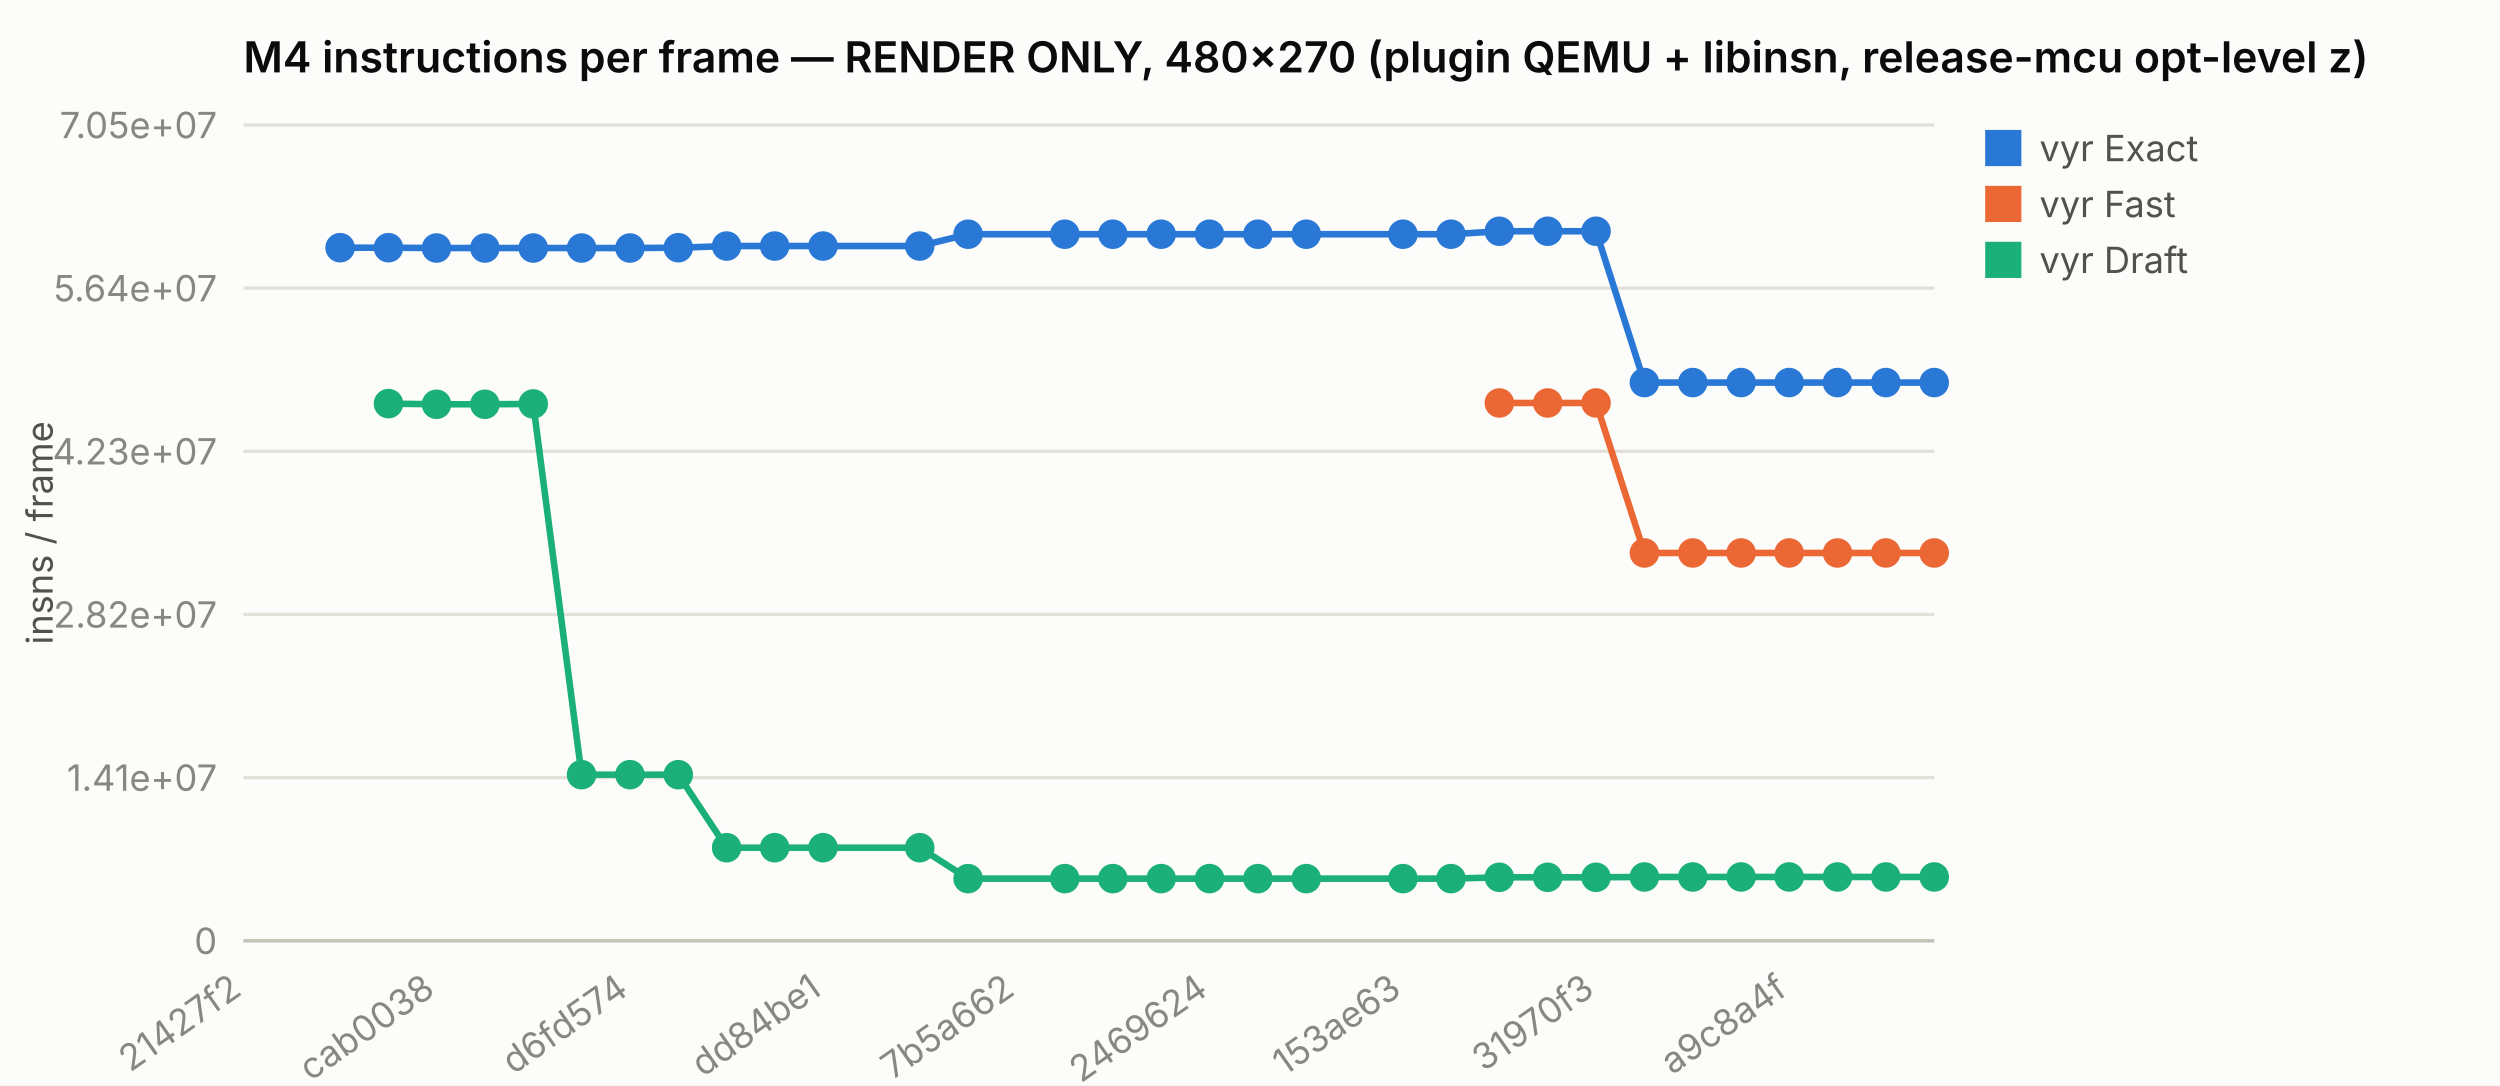
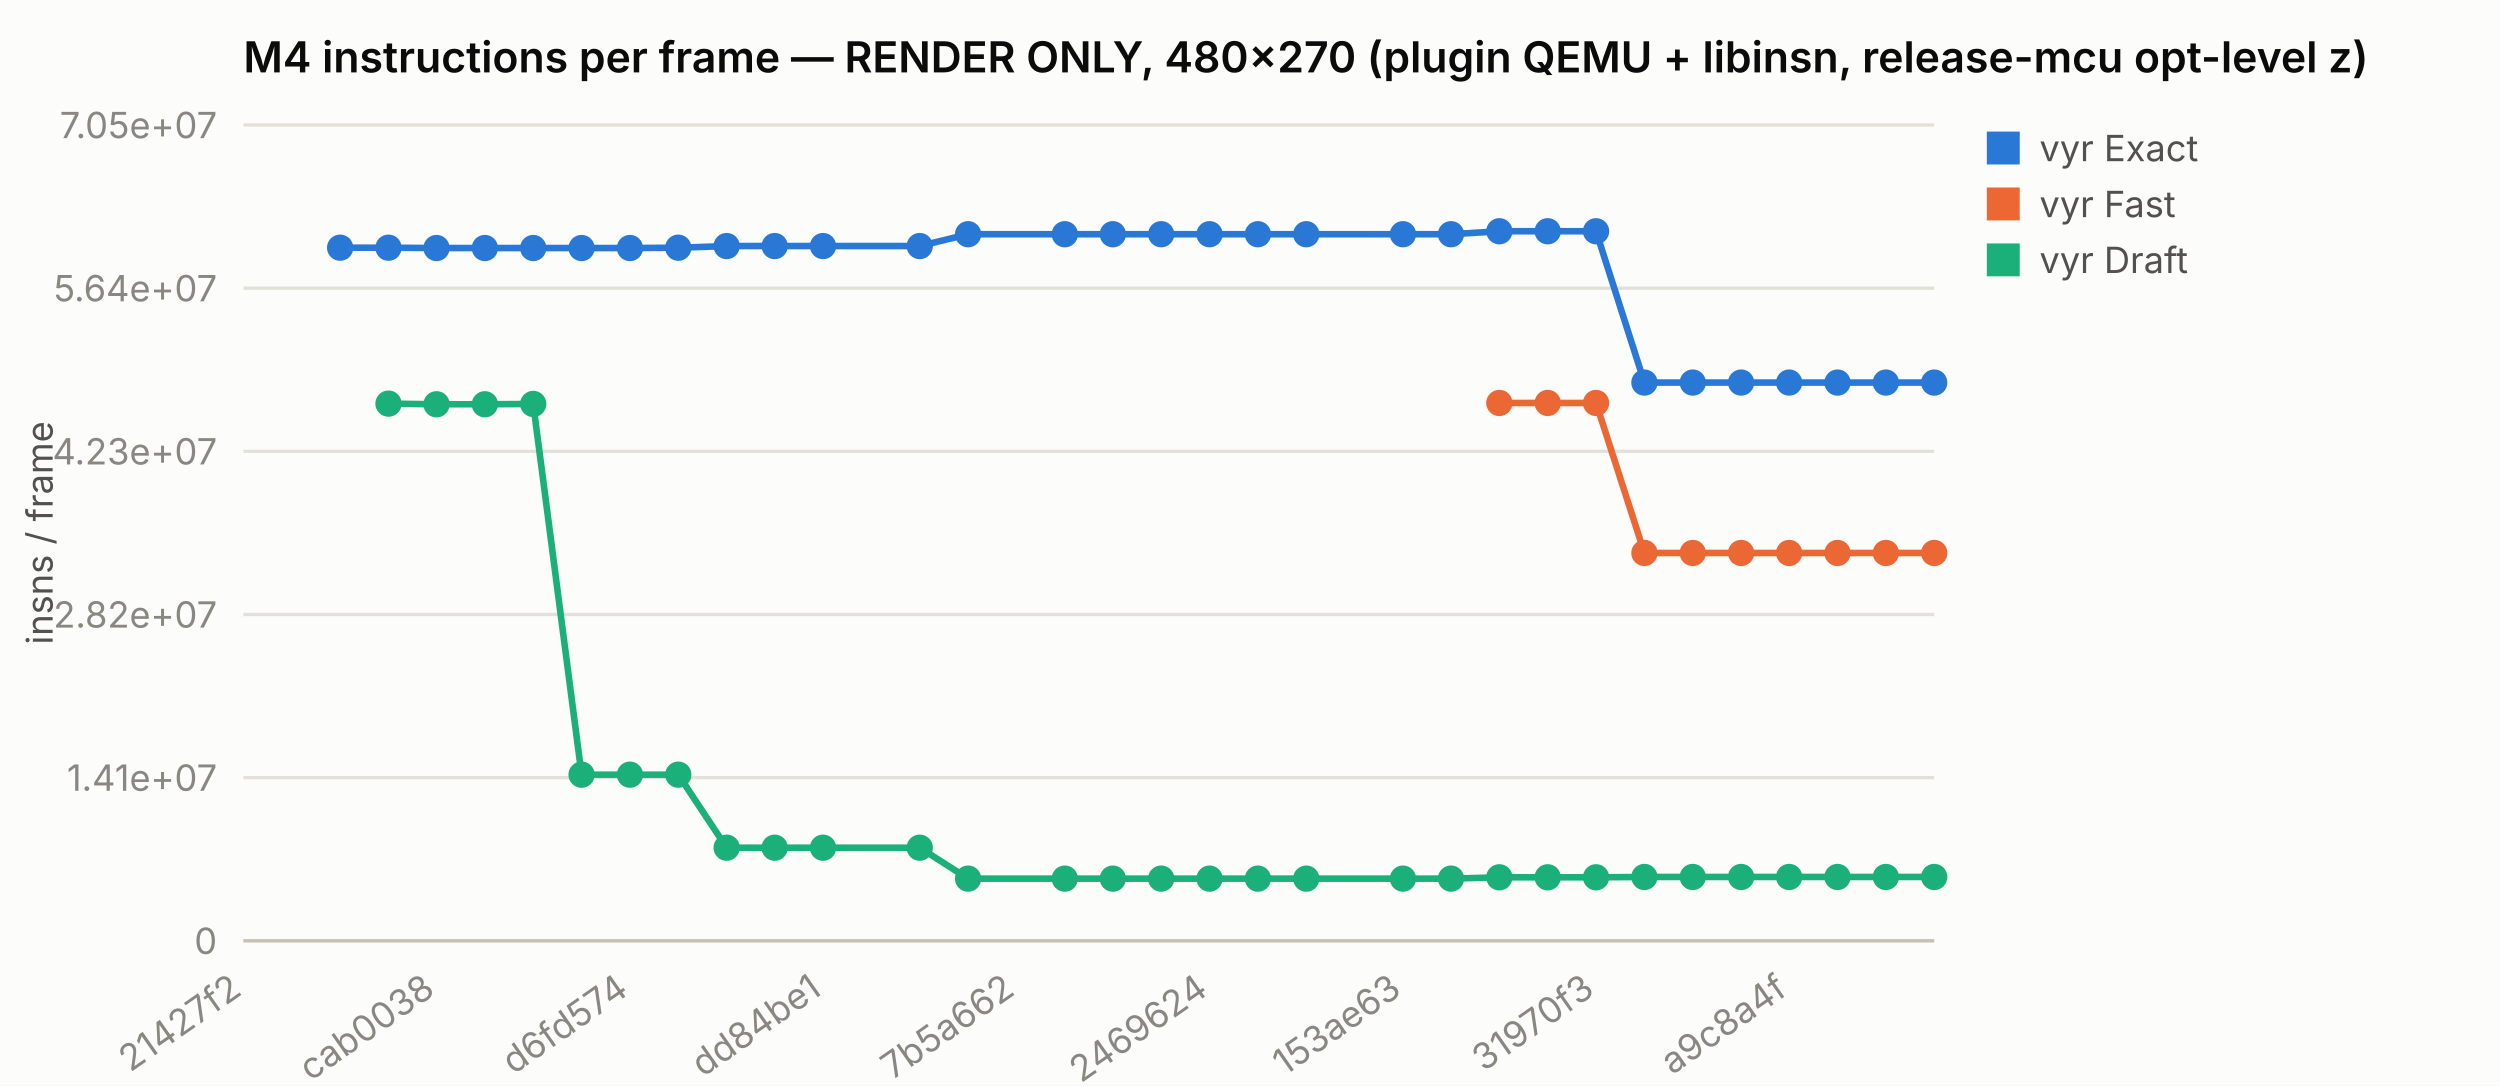
<svg xmlns="http://www.w3.org/2000/svg" viewBox="0 0 760 330" width="760" height="330" role="img" aria-label="M4 instructions per frame — RENDER ONLY, 480×270 (plugin QEMU + libinsn, release-mcu opt-level z)" font-size="11">
-   <style>
+   <style>  text  { font-family: system-ui, -apple-system, "Segoe UI", sans-serif; }
+   .tick { font-variant-numeric: tabular-nums; }
+ 
  .surface { fill: #fcfcfb; }
  .grid    { stroke: #e1e0d9; stroke-width: 1; }
  .axis    { stroke: #c3c2b7; stroke-width: 1; }
  .t-pri   { fill: #0b0b0b; }
  .t-sec   { fill: #52514e; }
  .t-mut   { fill: #898781; }
-   text     { font-family: system-ui, -apple-system, "Segoe UI", sans-serif; }
-   .tick    { font-variant-numeric: tabular-nums; }
+   .s1 { stroke: #2a78d6; }  .f1 { fill: #2a78d6; }
+   .s2 { stroke: #eb6834; }  .f2 { fill: #eb6834; }
+   .s3 { stroke: #1baf7a; }  .f3 { fill: #1baf7a; }
+   .s4 { stroke: #eda100; }  .f4 { fill: #eda100; }
+   .s5 { stroke: #e87ba4; }  .f5 { fill: #e87ba4; }
+   .s6 { stroke: #008300; }  .f6 { fill: #008300; }
  @media (prefers-color-scheme: dark) {
-     .surface { fill: #1a1a19; }
-     .grid    { stroke: #2c2c2a; }
-     .axis    { stroke: #383835; }
-     .t-pri   { fill: #ffffff; }
-     .t-sec   { fill: #c3c2b7; }
-     .t-mut   { fill: #898781; }
-     .s1 { fill: #3987e5; stroke: #3987e5; }
-     .s2 { fill: #d95926; stroke: #d95926; }
-     .s3 { fill: #199e70; stroke: #199e70; }
-     .s4 { fill: #c98500; stroke: #c98500; }
-     .s5 { fill: #d55181; stroke: #d55181; }
-     .s6 { fill: #008300; stroke: #008300; }
+   :root:not([data-theme="light"]) .surface { fill: #1a1a19; }
+   :root:not([data-theme="light"]) .grid    { stroke: #2c2c2a; stroke-width: 1; }
+   :root:not([data-theme="light"]) .axis    { stroke: #383835; stroke-width: 1; }
+   :root:not([data-theme="light"]) .t-pri   { fill: #ffffff; }
+   :root:not([data-theme="light"]) .t-sec   { fill: #c3c2b7; }
+   :root:not([data-theme="light"]) .t-mut   { fill: #898781; }
+   :root:not([data-theme="light"]) .s1 { stroke: #3987e5; }  :root:not([data-theme="light"]) .f1 { fill: #3987e5; }
+   :root:not([data-theme="light"]) .s2 { stroke: #d95926; }  :root:not([data-theme="light"]) .f2 { fill: #d95926; }
+   :root:not([data-theme="light"]) .s3 { stroke: #199e70; }  :root:not([data-theme="light"]) .f3 { fill: #199e70; }
+   :root:not([data-theme="light"]) .s4 { stroke: #c98500; }  :root:not([data-theme="light"]) .f4 { fill: #c98500; }
+   :root:not([data-theme="light"]) .s5 { stroke: #d55181; }  :root:not([data-theme="light"]) .f5 { fill: #d55181; }
+   :root:not([data-theme="light"]) .s6 { stroke: #008300; }  :root:not([data-theme="light"]) .f6 { fill: #008300; }
  }
- 
-   .s1 { fill: #2a78d6; stroke: #2a78d6; }
-   .s2 { fill: #eb6834; stroke: #eb6834; }
-   .s3 { fill: #1baf7a; stroke: #1baf7a; }
-   .s4 { fill: #eda100; stroke: #eda100; }
-   .s5 { fill: #e87ba4; stroke: #e87ba4; }
-   .s6 { fill: #008300; stroke: #008300; }
-   .ln { fill: none; }</style>
+   :root[data-theme="dark"] .surface { fill: #1a1a19; }
+   :root[data-theme="dark"] .grid    { stroke: #2c2c2a; stroke-width: 1; }
+   :root[data-theme="dark"] .axis    { stroke: #383835; stroke-width: 1; }
+   :root[data-theme="dark"] .t-pri   { fill: #ffffff; }
+   :root[data-theme="dark"] .t-sec   { fill: #c3c2b7; }
+   :root[data-theme="dark"] .t-mut   { fill: #898781; }
+   :root[data-theme="dark"] .s1 { stroke: #3987e5; }  :root[data-theme="dark"] .f1 { fill: #3987e5; }
+   :root[data-theme="dark"] .s2 { stroke: #d95926; }  :root[data-theme="dark"] .f2 { fill: #d95926; }
+   :root[data-theme="dark"] .s3 { stroke: #199e70; }  :root[data-theme="dark"] .f3 { fill: #199e70; }
+   :root[data-theme="dark"] .s4 { stroke: #c98500; }  :root[data-theme="dark"] .f4 { fill: #c98500; }
+   :root[data-theme="dark"] .s5 { stroke: #d55181; }  :root[data-theme="dark"] .f5 { fill: #d55181; }
+   :root[data-theme="dark"] .s6 { stroke: #008300; }  :root[data-theme="dark"] .f6 { fill: #008300; }
+   :root[data-theme="light"] .surface { fill: #fcfcfb; }
+   :root[data-theme="light"] .grid    { stroke: #e1e0d9; stroke-width: 1; }
+   :root[data-theme="light"] .axis    { stroke: #c3c2b7; stroke-width: 1; }
+   :root[data-theme="light"] .t-pri   { fill: #0b0b0b; }
+   :root[data-theme="light"] .t-sec   { fill: #52514e; }
+   :root[data-theme="light"] .t-mut   { fill: #898781; }
+   :root[data-theme="light"] .s1 { stroke: #2a78d6; }  :root[data-theme="light"] .f1 { fill: #2a78d6; }
+   :root[data-theme="light"] .s2 { stroke: #eb6834; }  :root[data-theme="light"] .f2 { fill: #eb6834; }
+   :root[data-theme="light"] .s3 { stroke: #1baf7a; }  :root[data-theme="light"] .f3 { fill: #1baf7a; }
+   :root[data-theme="light"] .s4 { stroke: #eda100; }  :root[data-theme="light"] .f4 { fill: #eda100; }
+   :root[data-theme="light"] .s5 { stroke: #e87ba4; }  :root[data-theme="light"] .f5 { fill: #e87ba4; }
+   :root[data-theme="light"] .s6 { stroke: #008300; }  :root[data-theme="light"] .f6 { fill: #008300; }
+ </style>
  <rect class="surface" width="760" height="330" />
  <text class="t-pri" x="74" y="22" font-size="13" font-weight="600">M4 instructions per frame — RENDER ONLY, 480×270 (plugin QEMU + libinsn, release-mcu opt-level z)</text>
  <line class="grid" x1="74" y1="286.0" x2="588" y2="286.0" />
  <text class="t-mut tick" x="66" y="290.0" text-anchor="end">0</text>
  <line class="grid" x1="74" y1="236.4" x2="588" y2="236.4" />
  <text class="t-mut tick" x="66" y="240.4" text-anchor="end">1.41e+07</text>
  <line class="grid" x1="74" y1="186.8" x2="588" y2="186.8" />
  <text class="t-mut tick" x="66" y="190.8" text-anchor="end">2.82e+07</text>
  <line class="grid" x1="74" y1="137.2" x2="588" y2="137.2" />
  <text class="t-mut tick" x="66" y="141.2" text-anchor="end">4.23e+07</text>
  <line class="grid" x1="74" y1="87.6" x2="588" y2="87.6" />
  <text class="t-mut tick" x="66" y="91.6" text-anchor="end">5.64e+07</text>
  <line class="grid" x1="74" y1="38.0" x2="588" y2="38.0" />
  <text class="t-mut tick" x="66" y="42.0" text-anchor="end">7.05e+07</text>
  <line class="axis" x1="74" y1="286.0" x2="588" y2="286.0" />
  <text class="t-mut tick" x="74.0" y="302" text-anchor="end" transform="rotate(-35 74.0 302)">21427f2</text>
  <text class="t-mut tick" x="132.7" y="302" text-anchor="end" transform="rotate(-35 132.7 302)">cab0038</text>
  <text class="t-mut tick" x="191.5" y="302" text-anchor="end" transform="rotate(-35 191.5 302)">d6fd574</text>
  <text class="t-mut tick" x="250.2" y="302" text-anchor="end" transform="rotate(-35 250.2 302)">dd84be1</text>
  <text class="t-mut tick" x="309.0" y="302" text-anchor="end" transform="rotate(-35 309.0 302)">7b5a662</text>
  <text class="t-mut tick" x="367.7" y="302" text-anchor="end" transform="rotate(-35 367.7 302)">2469624</text>
  <text class="t-mut tick" x="426.5" y="302" text-anchor="end" transform="rotate(-35 426.5 302)">153ae63</text>
  <text class="t-mut tick" x="485.2" y="302" text-anchor="end" transform="rotate(-35 485.2 302)">31970f3</text>
  <text class="t-mut tick" x="543.9" y="302" text-anchor="end" transform="rotate(-35 543.9 302)">a9c8a4f</text>
  <text class="t-sec" x="16" y="162.0" text-anchor="middle" transform="rotate(-90 16 162.0)">insns / frame</text>
-   <polyline class="s1 ln" points="103.4,75.3 118.1,75.3 132.7,75.4 147.4,75.4 162.1,75.4 176.8,75.4 191.5,75.4 206.2,75.3 220.9,74.8 235.5,74.8 250.2,74.8 279.6,74.8 294.3,71.2 323.7,71.2 338.3,71.2 353.0,71.2 367.7,71.2 382.4,71.2 397.1,71.2 426.5,71.2 441.1,71.2 455.8,70.3 470.5,70.3 485.2,70.3 499.9,116.3 514.6,116.3 529.3,116.3 543.9,116.3 558.6,116.3 573.3,116.3 588.0,116.3" stroke-width="2" />
-   <circle class="s1" cx="103.4" cy="75.3" r="4" stroke="none" />
-   <circle class="s1" cx="118.1" cy="75.3" r="4" stroke="none" />
-   <circle class="s1" cx="132.7" cy="75.4" r="4" stroke="none" />
-   <circle class="s1" cx="147.4" cy="75.4" r="4" stroke="none" />
-   <circle class="s1" cx="162.1" cy="75.4" r="4" stroke="none" />
-   <circle class="s1" cx="176.8" cy="75.4" r="4" stroke="none" />
-   <circle class="s1" cx="191.5" cy="75.4" r="4" stroke="none" />
-   <circle class="s1" cx="206.2" cy="75.3" r="4" stroke="none" />
-   <circle class="s1" cx="220.9" cy="74.8" r="4" stroke="none" />
-   <circle class="s1" cx="235.5" cy="74.8" r="4" stroke="none" />
-   <circle class="s1" cx="250.2" cy="74.8" r="4" stroke="none" />
-   <circle class="s1" cx="279.6" cy="74.8" r="4" stroke="none" />
-   <circle class="s1" cx="294.3" cy="71.2" r="4" stroke="none" />
-   <circle class="s1" cx="323.7" cy="71.2" r="4" stroke="none" />
-   <circle class="s1" cx="338.3" cy="71.2" r="4" stroke="none" />
-   <circle class="s1" cx="353.0" cy="71.2" r="4" stroke="none" />
-   <circle class="s1" cx="367.7" cy="71.2" r="4" stroke="none" />
-   <circle class="s1" cx="382.4" cy="71.2" r="4" stroke="none" />
-   <circle class="s1" cx="397.1" cy="71.2" r="4" stroke="none" />
-   <circle class="s1" cx="426.5" cy="71.2" r="4" stroke="none" />
-   <circle class="s1" cx="441.1" cy="71.2" r="4" stroke="none" />
-   <circle class="s1" cx="455.8" cy="70.3" r="4" stroke="none" />
-   <circle class="s1" cx="470.5" cy="70.3" r="4" stroke="none" />
-   <circle class="s1" cx="485.2" cy="70.3" r="4" stroke="none" />
-   <circle class="s1" cx="499.9" cy="116.3" r="4" stroke="none" />
-   <circle class="s1" cx="514.6" cy="116.3" r="4" stroke="none" />
-   <circle class="s1" cx="529.3" cy="116.3" r="4" stroke="none" />
-   <circle class="s1" cx="543.9" cy="116.3" r="4" stroke="none" />
-   <circle class="s1" cx="558.6" cy="116.3" r="4" stroke="none" />
-   <circle class="s1" cx="573.3" cy="116.3" r="4" stroke="none" />
-   <circle class="s1" cx="588.0" cy="116.3" r="4" stroke="none" />
-   <rect class="s1" x="604" y="40" width="10" height="10" stroke="none" />
+   <polyline class="s1" points="103.4,75.3 118.1,75.3 132.7,75.4 147.4,75.4 162.1,75.4 176.8,75.4 191.5,75.4 206.2,75.3 220.9,74.8 235.5,74.8 250.2,74.8 279.6,74.8 294.3,71.2 323.7,71.2 338.3,71.2 353.0,71.2 367.7,71.2 382.4,71.2 397.1,71.2 426.5,71.2 441.1,71.2 455.8,70.3 470.5,70.3 485.2,70.3 499.9,116.3 514.6,116.3 529.3,116.3 543.9,116.3 558.6,116.3 573.3,116.3 588.0,116.3" fill="none" stroke-width="2" />
+   <circle class="f1" cx="103.4" cy="75.3" r="4" stroke="none" />
+   <circle class="f1" cx="118.1" cy="75.3" r="4" stroke="none" />
+   <circle class="f1" cx="132.7" cy="75.4" r="4" stroke="none" />
+   <circle class="f1" cx="147.4" cy="75.4" r="4" stroke="none" />
+   <circle class="f1" cx="162.1" cy="75.4" r="4" stroke="none" />
+   <circle class="f1" cx="176.8" cy="75.4" r="4" stroke="none" />
+   <circle class="f1" cx="191.5" cy="75.4" r="4" stroke="none" />
+   <circle class="f1" cx="206.2" cy="75.3" r="4" stroke="none" />
+   <circle class="f1" cx="220.9" cy="74.8" r="4" stroke="none" />
+   <circle class="f1" cx="235.5" cy="74.8" r="4" stroke="none" />
+   <circle class="f1" cx="250.2" cy="74.8" r="4" stroke="none" />
+   <circle class="f1" cx="279.6" cy="74.8" r="4" stroke="none" />
+   <circle class="f1" cx="294.3" cy="71.2" r="4" stroke="none" />
+   <circle class="f1" cx="323.7" cy="71.2" r="4" stroke="none" />
+   <circle class="f1" cx="338.3" cy="71.2" r="4" stroke="none" />
+   <circle class="f1" cx="353.0" cy="71.2" r="4" stroke="none" />
+   <circle class="f1" cx="367.7" cy="71.2" r="4" stroke="none" />
+   <circle class="f1" cx="382.4" cy="71.2" r="4" stroke="none" />
+   <circle class="f1" cx="397.1" cy="71.2" r="4" stroke="none" />
+   <circle class="f1" cx="426.5" cy="71.2" r="4" stroke="none" />
+   <circle class="f1" cx="441.1" cy="71.2" r="4" stroke="none" />
+   <circle class="f1" cx="455.8" cy="70.3" r="4" stroke="none" />
+   <circle class="f1" cx="470.5" cy="70.3" r="4" stroke="none" />
+   <circle class="f1" cx="485.2" cy="70.3" r="4" stroke="none" />
+   <circle class="f1" cx="499.9" cy="116.3" r="4" stroke="none" />
+   <circle class="f1" cx="514.6" cy="116.3" r="4" stroke="none" />
+   <circle class="f1" cx="529.3" cy="116.3" r="4" stroke="none" />
+   <circle class="f1" cx="543.9" cy="116.3" r="4" stroke="none" />
+   <circle class="f1" cx="558.6" cy="116.3" r="4" stroke="none" />
+   <circle class="f1" cx="573.3" cy="116.3" r="4" stroke="none" />
+   <circle class="f1" cx="588.0" cy="116.3" r="4" stroke="none" />
+   <rect class="f1" x="604" y="40" width="10" height="10" stroke="none" />
  <text class="t-sec" x="620" y="49">vyr Exact</text>
-   <polyline class="s2 ln" points="455.8,122.5 470.5,122.5 485.2,122.5 499.9,168.1 514.6,168.1 529.3,168.1 543.9,168.1 558.6,168.1 573.3,168.1 588.0,168.1" stroke-width="2" />
-   <circle class="s2" cx="455.8" cy="122.5" r="4" stroke="none" />
-   <circle class="s2" cx="470.5" cy="122.5" r="4" stroke="none" />
-   <circle class="s2" cx="485.2" cy="122.5" r="4" stroke="none" />
-   <circle class="s2" cx="499.9" cy="168.1" r="4" stroke="none" />
-   <circle class="s2" cx="514.6" cy="168.1" r="4" stroke="none" />
-   <circle class="s2" cx="529.3" cy="168.1" r="4" stroke="none" />
-   <circle class="s2" cx="543.9" cy="168.1" r="4" stroke="none" />
-   <circle class="s2" cx="558.6" cy="168.1" r="4" stroke="none" />
-   <circle class="s2" cx="573.3" cy="168.1" r="4" stroke="none" />
-   <circle class="s2" cx="588.0" cy="168.1" r="4" stroke="none" />
-   <rect class="s2" x="604" y="57" width="10" height="10" stroke="none" />
+   <polyline class="s2" points="455.8,122.5 470.5,122.5 485.2,122.5 499.9,168.1 514.6,168.1 529.3,168.1 543.9,168.1 558.6,168.1 573.3,168.1 588.0,168.1" fill="none" stroke-width="2" />
+   <circle class="f2" cx="455.8" cy="122.5" r="4" stroke="none" />
+   <circle class="f2" cx="470.5" cy="122.5" r="4" stroke="none" />
+   <circle class="f2" cx="485.2" cy="122.5" r="4" stroke="none" />
+   <circle class="f2" cx="499.9" cy="168.1" r="4" stroke="none" />
+   <circle class="f2" cx="514.6" cy="168.1" r="4" stroke="none" />
+   <circle class="f2" cx="529.3" cy="168.1" r="4" stroke="none" />
+   <circle class="f2" cx="543.9" cy="168.1" r="4" stroke="none" />
+   <circle class="f2" cx="558.6" cy="168.1" r="4" stroke="none" />
+   <circle class="f2" cx="573.3" cy="168.1" r="4" stroke="none" />
+   <circle class="f2" cx="588.0" cy="168.1" r="4" stroke="none" />
+   <rect class="f2" x="604" y="57" width="10" height="10" stroke="none" />
  <text class="t-sec" x="620" y="66">vyr Fast</text>
-   <polyline class="s3 ln" points="118.1,122.7 132.7,122.9 147.4,122.9 162.1,122.8 176.8,235.5 191.5,235.5 206.2,235.5 220.9,257.7 235.5,257.7 250.2,257.7 279.6,257.7 294.3,267.1 323.7,267.1 338.3,267.1 353.0,267.1 367.7,267.1 382.4,267.1 397.1,267.1 426.5,267.1 441.1,267.1 455.8,266.7 470.5,266.7 485.2,266.7 499.9,266.6 514.6,266.6 529.3,266.6 543.9,266.6 558.6,266.6 573.3,266.6 588.0,266.6" stroke-width="2" />
-   <circle class="s3" cx="118.1" cy="122.7" r="4" stroke="none" />
-   <circle class="s3" cx="132.7" cy="122.9" r="4" stroke="none" />
-   <circle class="s3" cx="147.4" cy="122.9" r="4" stroke="none" />
-   <circle class="s3" cx="162.1" cy="122.8" r="4" stroke="none" />
-   <circle class="s3" cx="176.8" cy="235.5" r="4" stroke="none" />
-   <circle class="s3" cx="191.5" cy="235.5" r="4" stroke="none" />
-   <circle class="s3" cx="206.2" cy="235.5" r="4" stroke="none" />
-   <circle class="s3" cx="220.9" cy="257.7" r="4" stroke="none" />
-   <circle class="s3" cx="235.5" cy="257.7" r="4" stroke="none" />
-   <circle class="s3" cx="250.2" cy="257.7" r="4" stroke="none" />
-   <circle class="s3" cx="279.6" cy="257.7" r="4" stroke="none" />
-   <circle class="s3" cx="294.3" cy="267.1" r="4" stroke="none" />
-   <circle class="s3" cx="323.7" cy="267.1" r="4" stroke="none" />
-   <circle class="s3" cx="338.3" cy="267.1" r="4" stroke="none" />
-   <circle class="s3" cx="353.0" cy="267.1" r="4" stroke="none" />
-   <circle class="s3" cx="367.7" cy="267.1" r="4" stroke="none" />
-   <circle class="s3" cx="382.4" cy="267.1" r="4" stroke="none" />
-   <circle class="s3" cx="397.1" cy="267.1" r="4" stroke="none" />
-   <circle class="s3" cx="426.5" cy="267.1" r="4" stroke="none" />
-   <circle class="s3" cx="441.1" cy="267.1" r="4" stroke="none" />
-   <circle class="s3" cx="455.8" cy="266.7" r="4" stroke="none" />
-   <circle class="s3" cx="470.5" cy="266.7" r="4" stroke="none" />
-   <circle class="s3" cx="485.2" cy="266.7" r="4" stroke="none" />
-   <circle class="s3" cx="499.9" cy="266.6" r="4" stroke="none" />
-   <circle class="s3" cx="514.6" cy="266.6" r="4" stroke="none" />
-   <circle class="s3" cx="529.3" cy="266.6" r="4" stroke="none" />
-   <circle class="s3" cx="543.9" cy="266.6" r="4" stroke="none" />
-   <circle class="s3" cx="558.6" cy="266.6" r="4" stroke="none" />
-   <circle class="s3" cx="573.3" cy="266.6" r="4" stroke="none" />
-   <circle class="s3" cx="588.0" cy="266.6" r="4" stroke="none" />
-   <rect class="s3" x="604" y="74" width="10" height="10" stroke="none" />
+   <polyline class="s3" points="118.1,122.7 132.7,122.9 147.4,122.9 162.1,122.8 176.8,235.5 191.5,235.5 206.2,235.5 220.9,257.7 235.5,257.7 250.2,257.7 279.6,257.7 294.3,267.1 323.7,267.1 338.3,267.1 353.0,267.1 367.7,267.1 382.4,267.1 397.1,267.1 426.5,267.1 441.1,267.1 455.8,266.7 470.5,266.7 485.2,266.7 499.9,266.6 514.6,266.6 529.3,266.6 543.9,266.6 558.6,266.6 573.3,266.6 588.0,266.6" fill="none" stroke-width="2" />
+   <circle class="f3" cx="118.1" cy="122.7" r="4" stroke="none" />
+   <circle class="f3" cx="132.7" cy="122.9" r="4" stroke="none" />
+   <circle class="f3" cx="147.4" cy="122.9" r="4" stroke="none" />
+   <circle class="f3" cx="162.1" cy="122.8" r="4" stroke="none" />
+   <circle class="f3" cx="176.8" cy="235.5" r="4" stroke="none" />
+   <circle class="f3" cx="191.5" cy="235.5" r="4" stroke="none" />
+   <circle class="f3" cx="206.2" cy="235.5" r="4" stroke="none" />
+   <circle class="f3" cx="220.9" cy="257.7" r="4" stroke="none" />
+   <circle class="f3" cx="235.5" cy="257.7" r="4" stroke="none" />
+   <circle class="f3" cx="250.2" cy="257.7" r="4" stroke="none" />
+   <circle class="f3" cx="279.6" cy="257.7" r="4" stroke="none" />
+   <circle class="f3" cx="294.3" cy="267.1" r="4" stroke="none" />
+   <circle class="f3" cx="323.7" cy="267.1" r="4" stroke="none" />
+   <circle class="f3" cx="338.3" cy="267.1" r="4" stroke="none" />
+   <circle class="f3" cx="353.0" cy="267.1" r="4" stroke="none" />
+   <circle class="f3" cx="367.7" cy="267.1" r="4" stroke="none" />
+   <circle class="f3" cx="382.4" cy="267.1" r="4" stroke="none" />
+   <circle class="f3" cx="397.1" cy="267.1" r="4" stroke="none" />
+   <circle class="f3" cx="426.5" cy="267.1" r="4" stroke="none" />
+   <circle class="f3" cx="441.1" cy="267.1" r="4" stroke="none" />
+   <circle class="f3" cx="455.8" cy="266.7" r="4" stroke="none" />
+   <circle class="f3" cx="470.5" cy="266.7" r="4" stroke="none" />
+   <circle class="f3" cx="485.2" cy="266.7" r="4" stroke="none" />
+   <circle class="f3" cx="499.9" cy="266.6" r="4" stroke="none" />
+   <circle class="f3" cx="514.6" cy="266.6" r="4" stroke="none" />
+   <circle class="f3" cx="529.3" cy="266.6" r="4" stroke="none" />
+   <circle class="f3" cx="543.9" cy="266.6" r="4" stroke="none" />
+   <circle class="f3" cx="558.6" cy="266.6" r="4" stroke="none" />
+   <circle class="f3" cx="573.3" cy="266.6" r="4" stroke="none" />
+   <circle class="f3" cx="588.0" cy="266.6" r="4" stroke="none" />
+   <rect class="f3" x="604" y="74" width="10" height="10" stroke="none" />
  <text class="t-sec" x="620" y="83">vyr Draft</text>
</svg>
